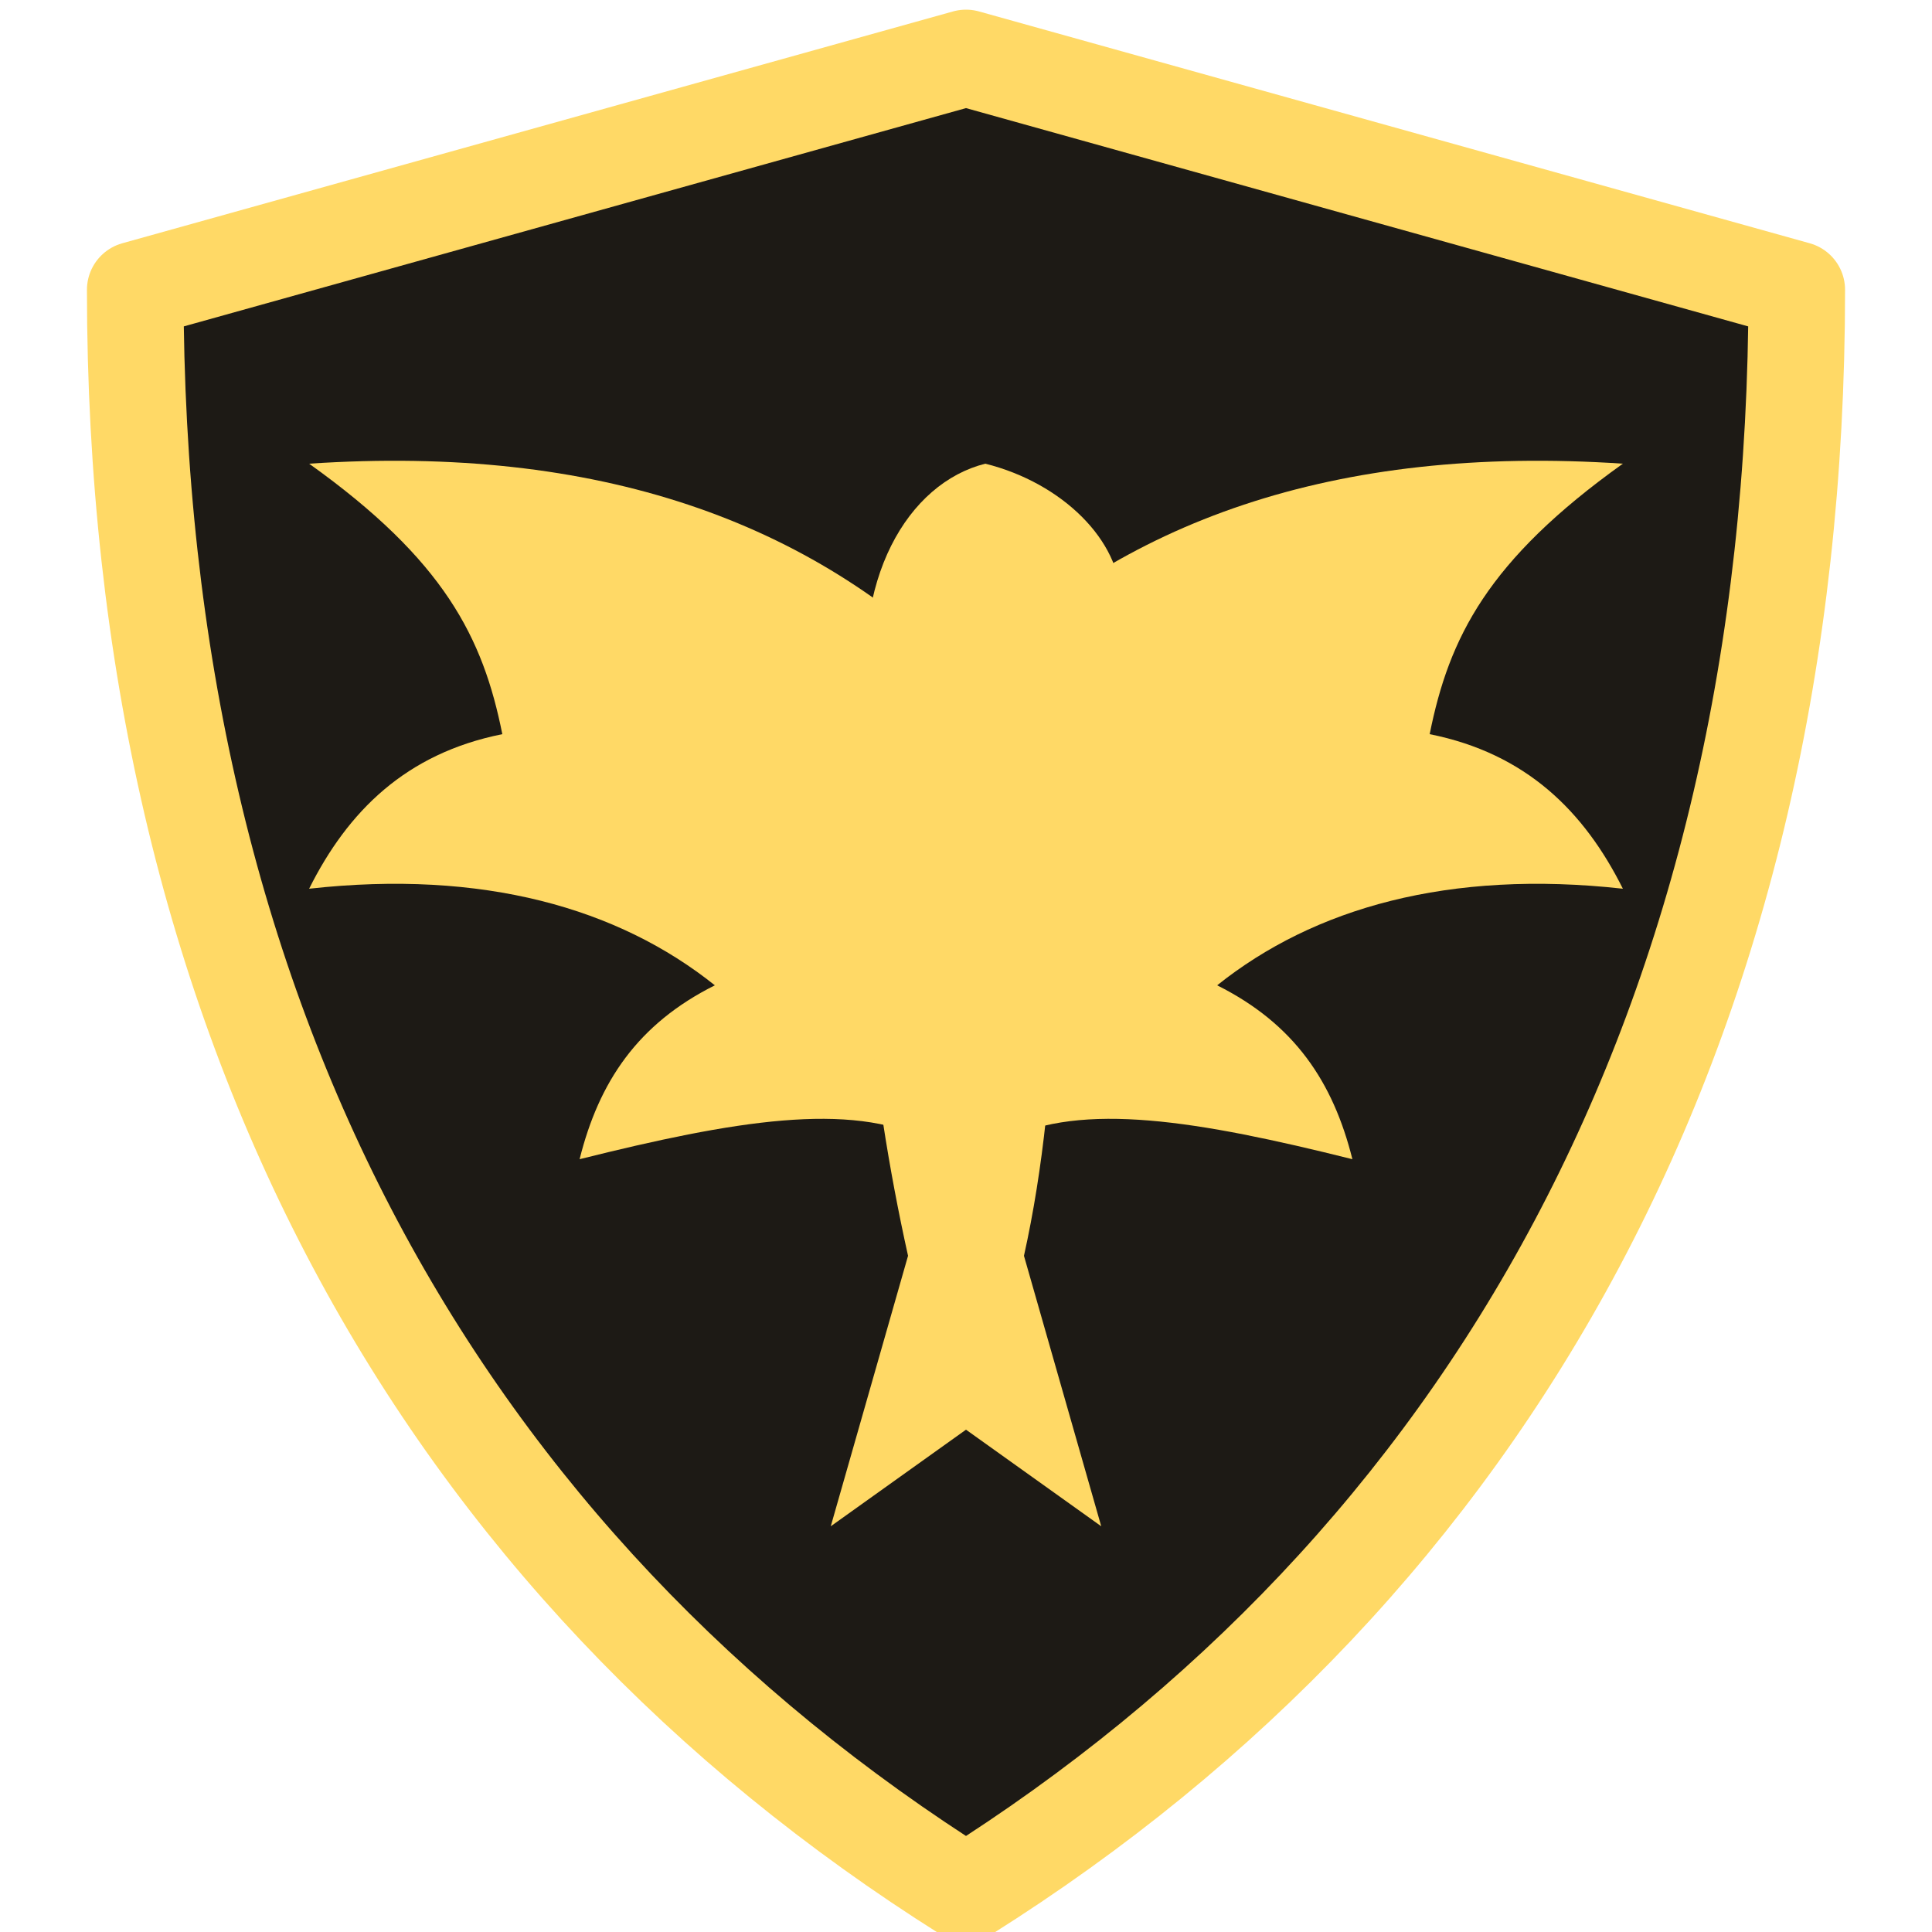
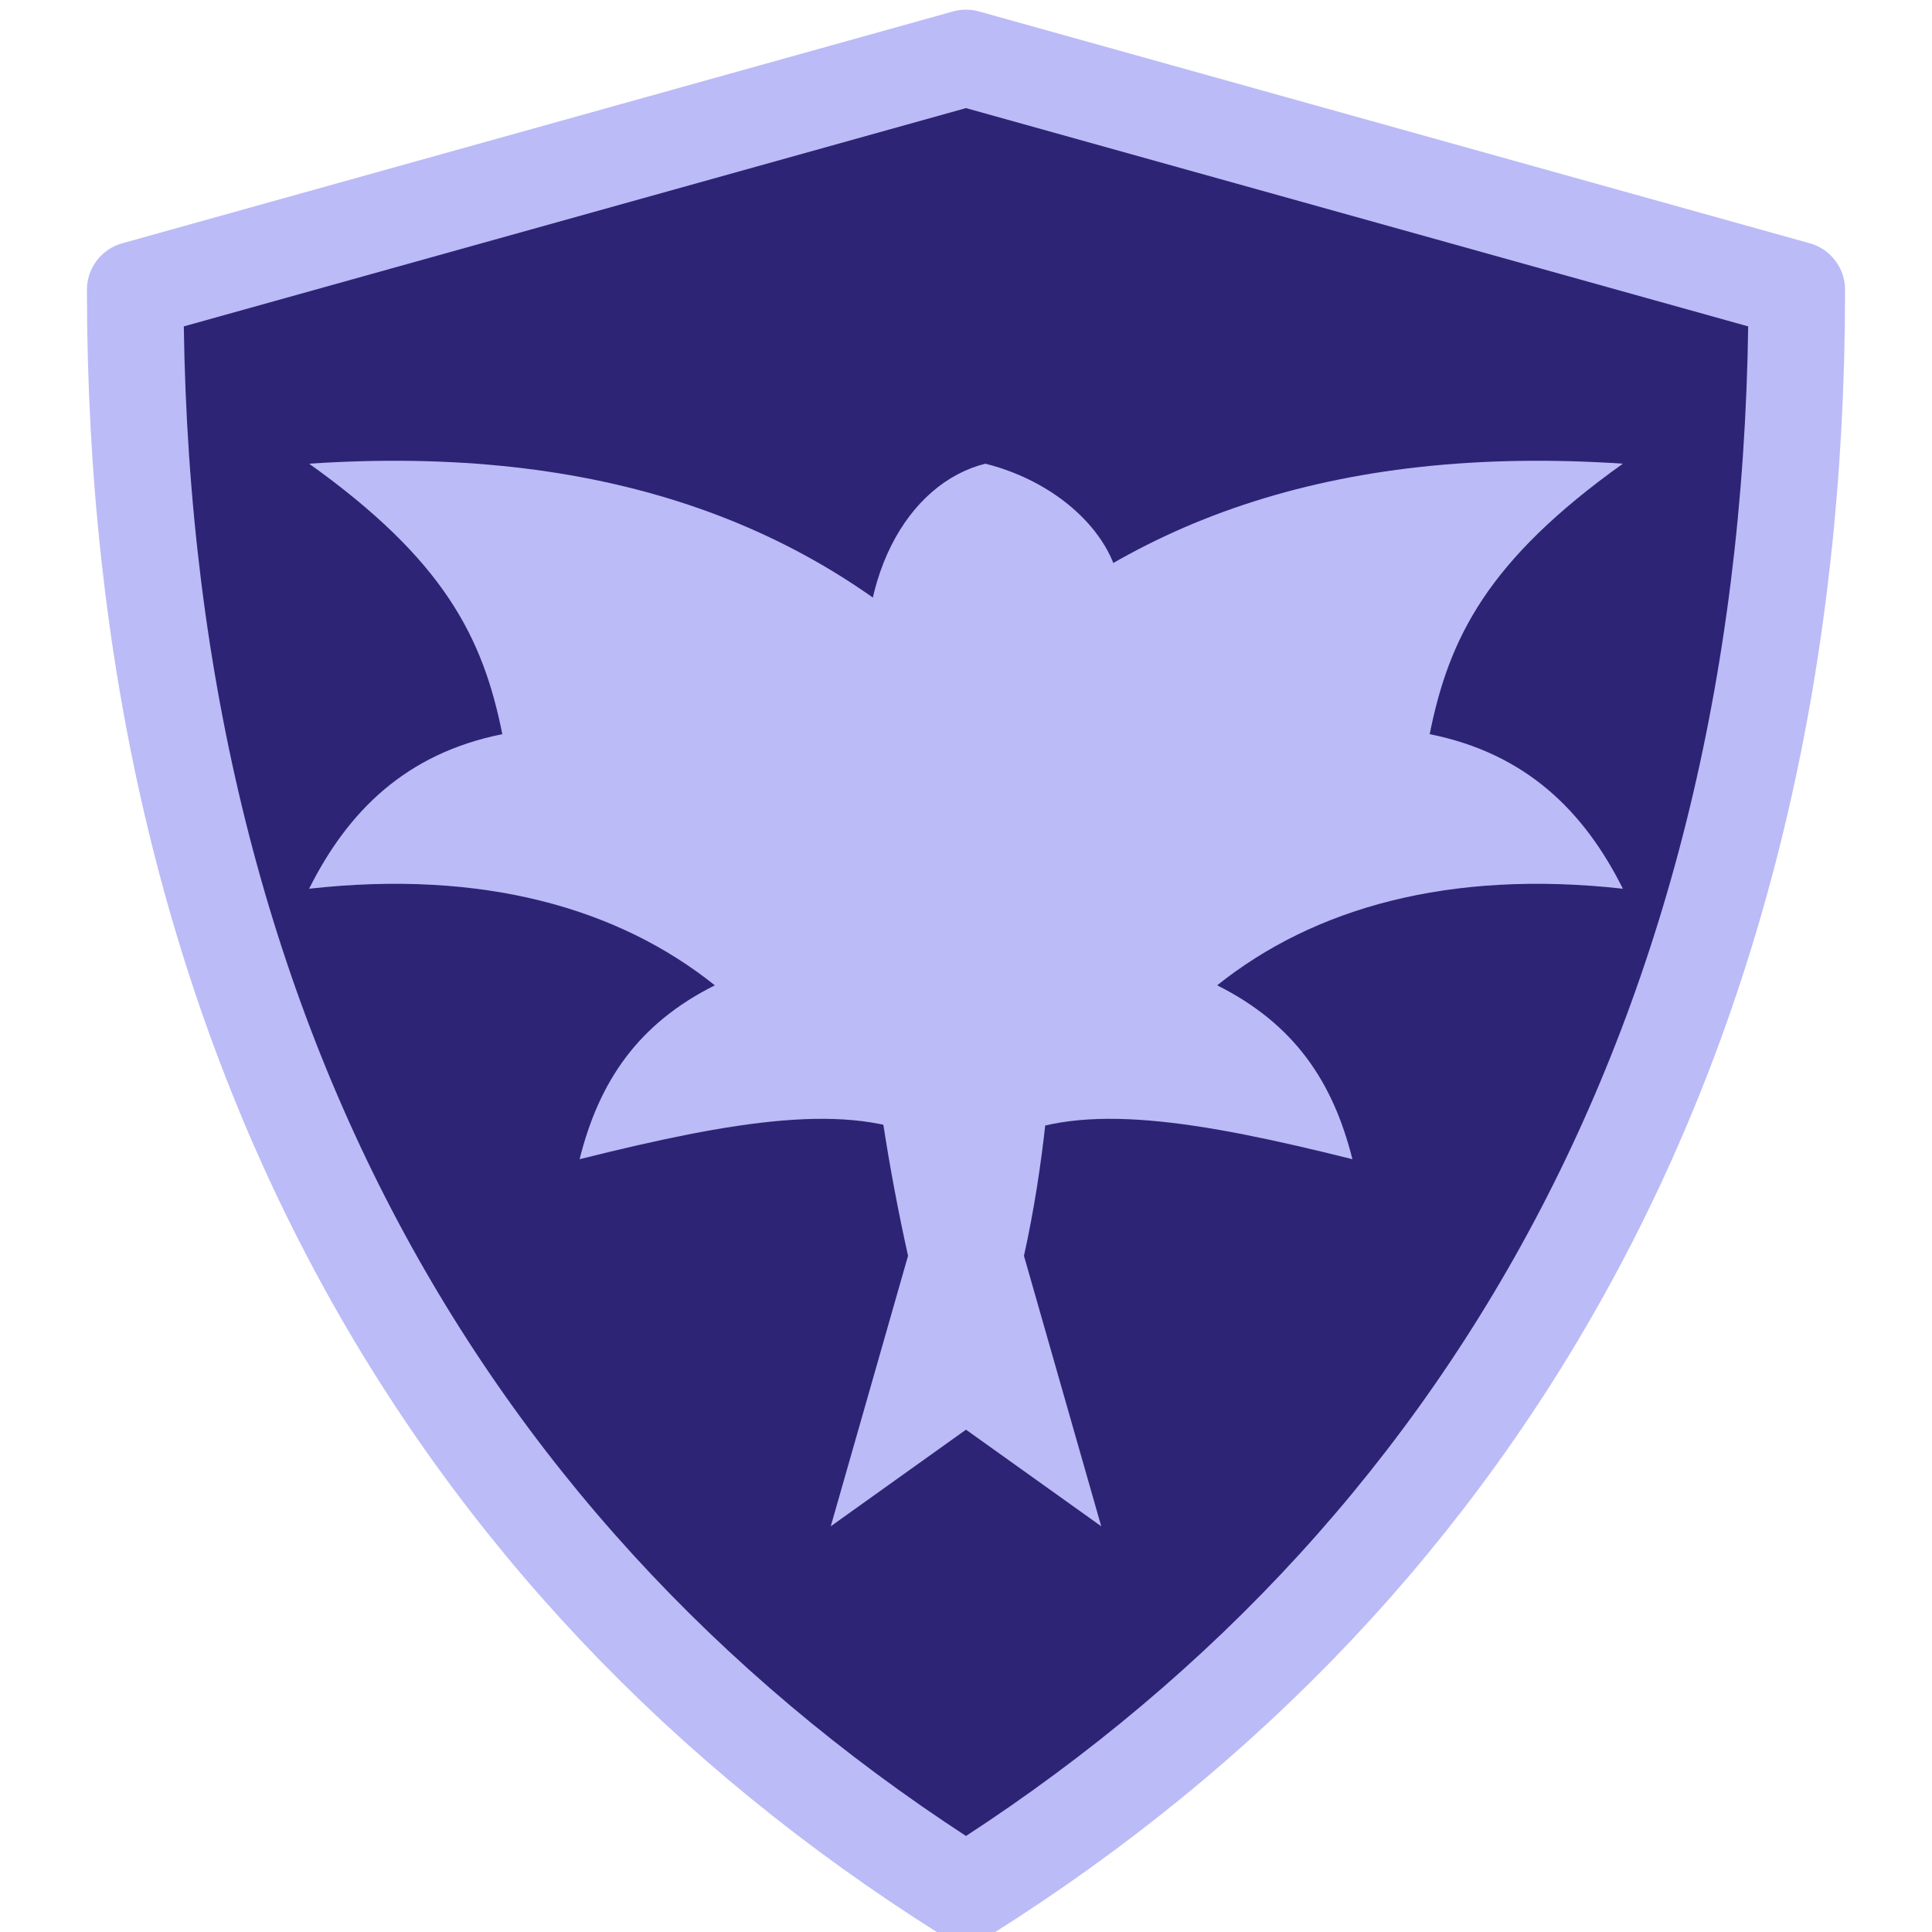
<svg xmlns="http://www.w3.org/2000/svg" viewBox="0 0 200 200">
-   <path d="M100 6 L186 30 C186 106 154 162 100 196 C46 162 14 106 14 30 Z" fill="#1d1a15" stroke="#ffd966" stroke-width="10" stroke-linejoin="round" />
-   <g fill="#ffd966">
+   <path d="M100 6 L186 30 C186 106 154 162 100 196 C46 162 14 106 14 30 Z" fill="#2e2475" stroke="#bbbbf7" stroke-width="10" stroke-linejoin="round" />
+   <g fill="#bbbbf7">
    <path d="M100 70 C84 54 62 46 32 48 C46 58 50 66 52 76 C42 78 36 84 32 92 C50 90 64 94 74 102 C66 106 62 112 60 120 C76 116 88 114 96 118 Z" />
    <path d="M100 70 C116 54 138 46 168 48 C154 58 150 66 148 76 C158 78 164 84 168 92 C150 90 136 94 126 102 C134 106 138 112 140 120 C124 116 112 114 104 118 Z" />
    <path d="M90 74 C88 60 94 50 102 48 C110 50 116 56 116 62 L108 66 C110 90 110 112 106 130 L114 158 L100 148 L86 158 L94 130 C90 112 88 92 90 74 Z" />
  </g>
</svg>
